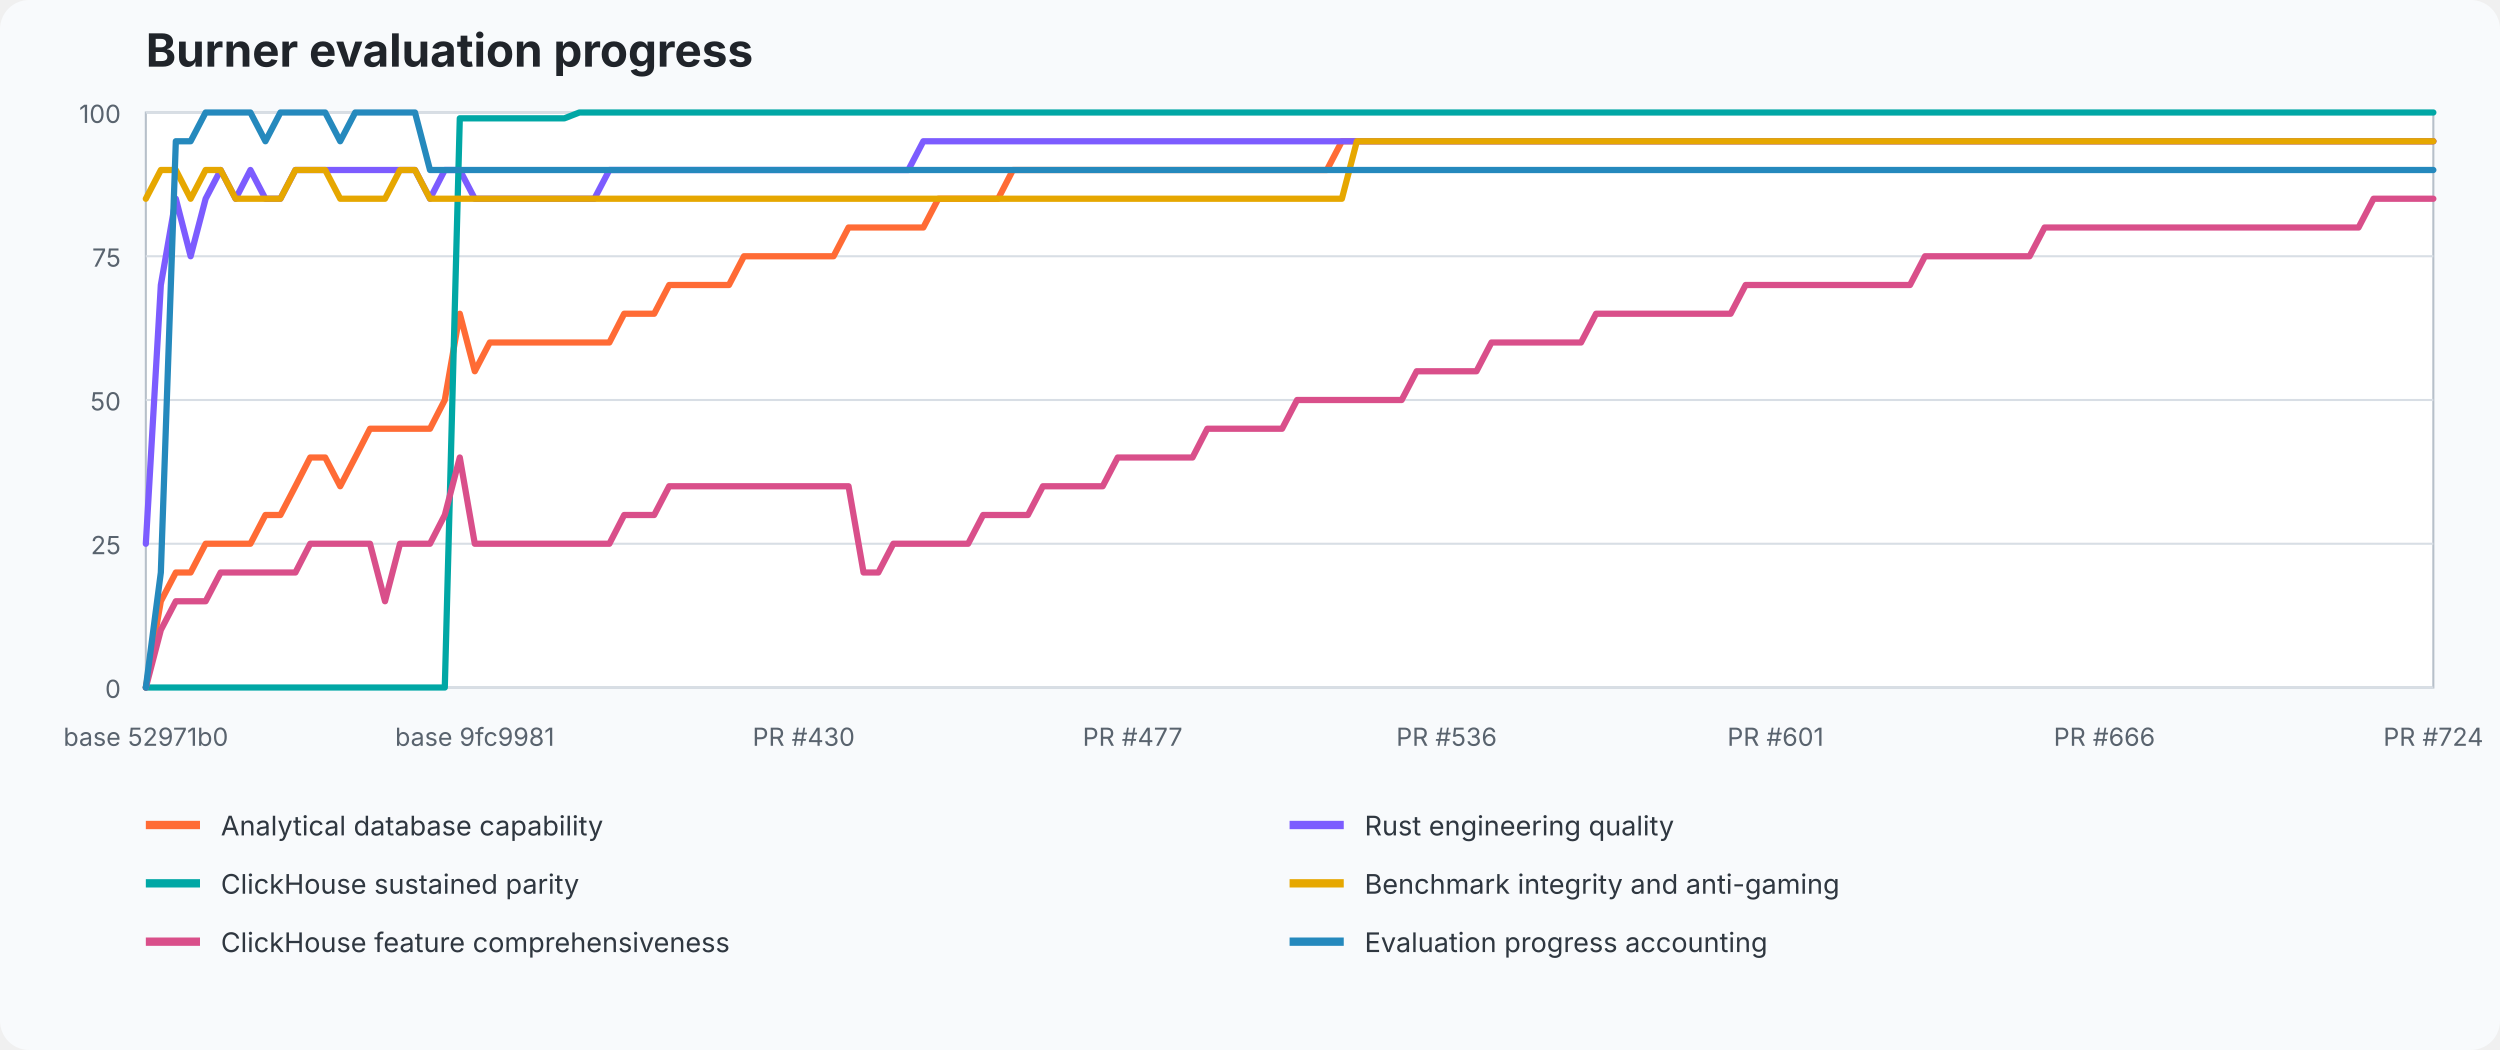
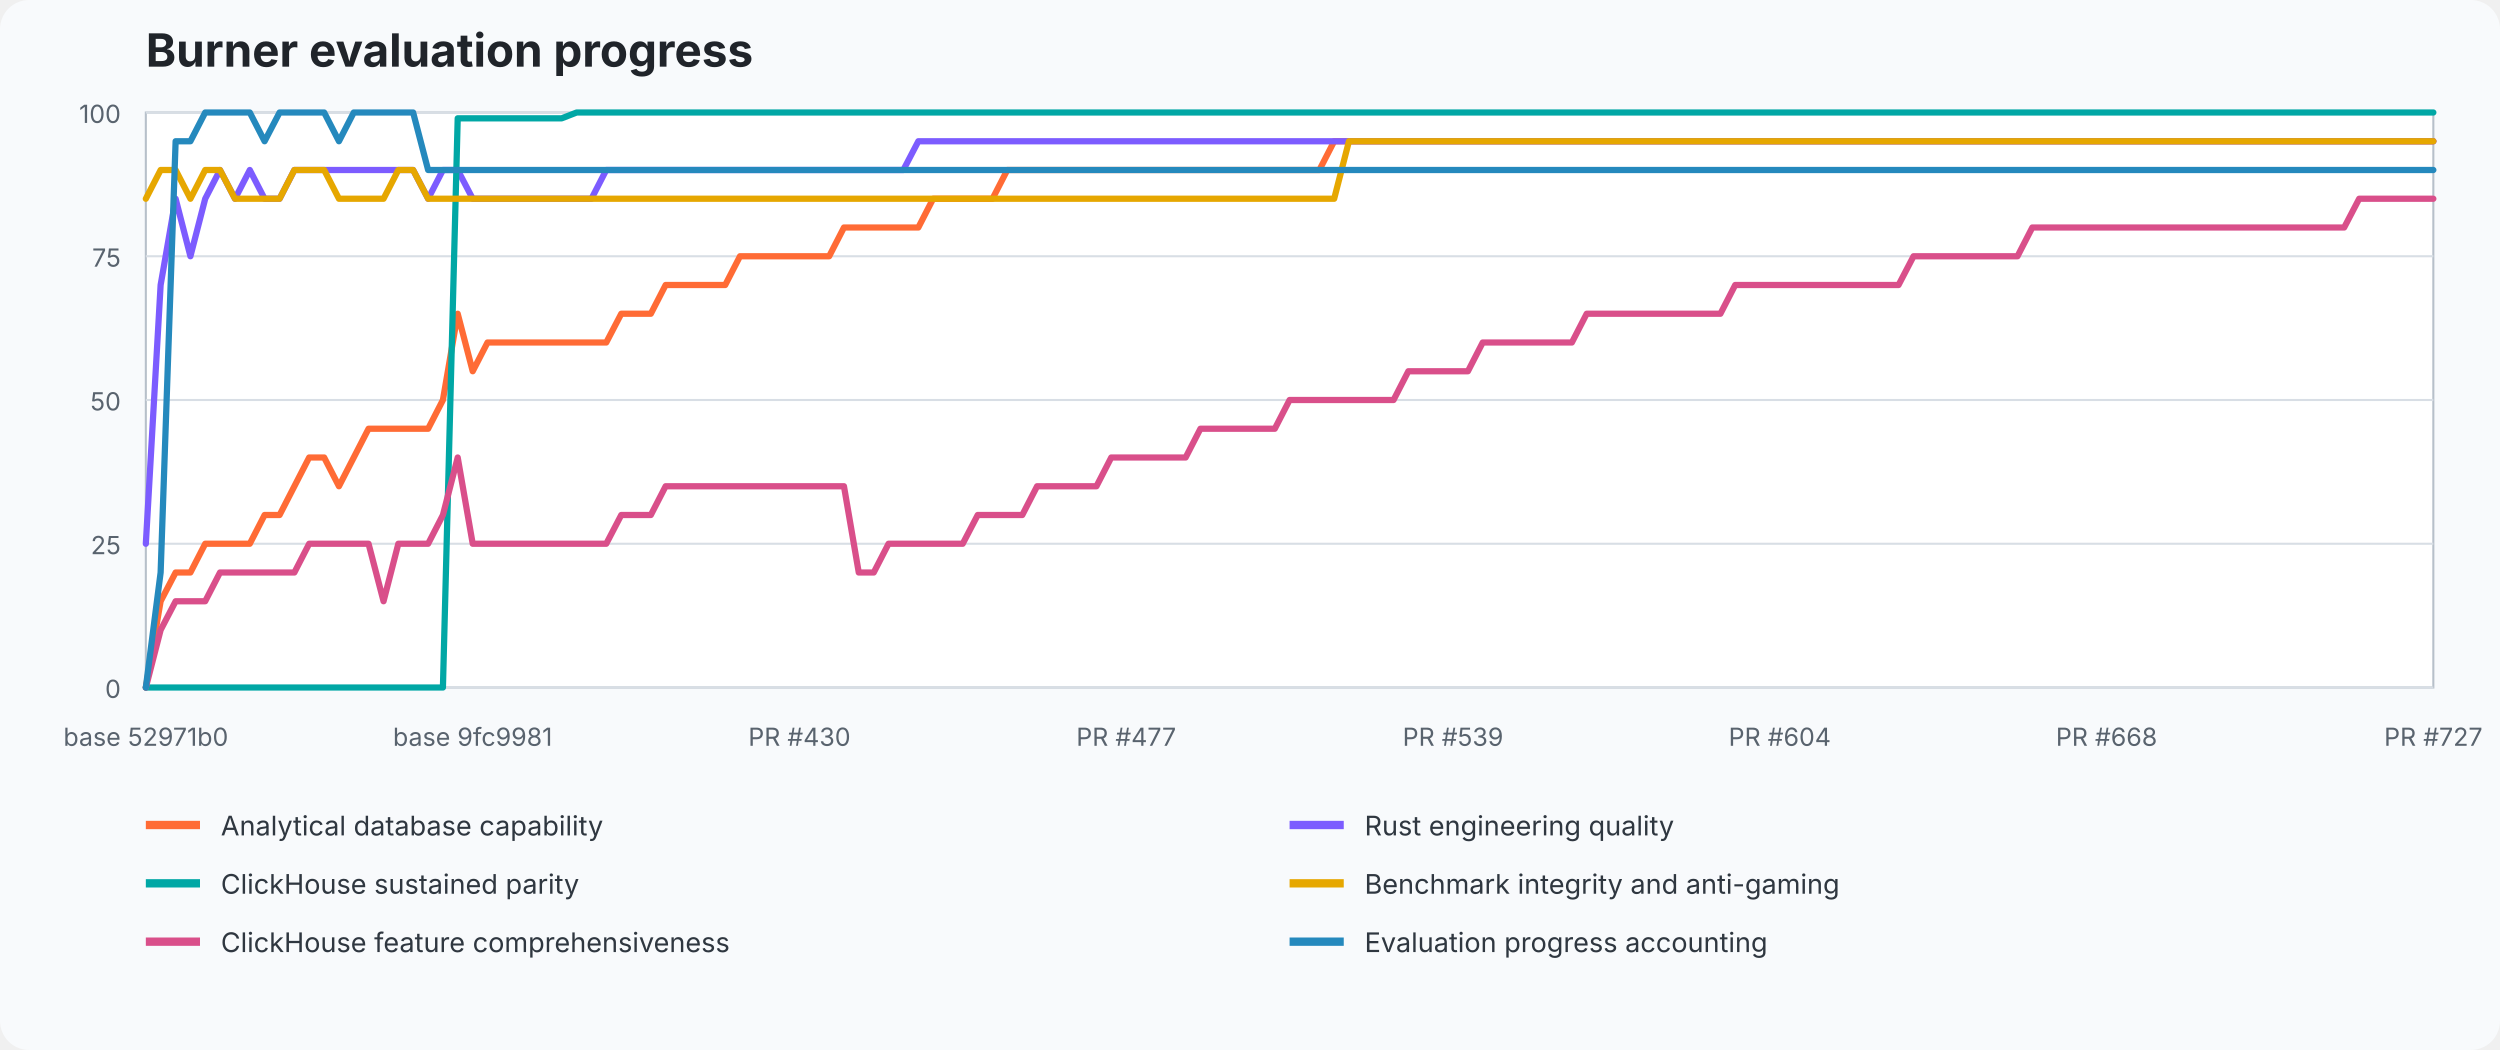
<svg xmlns="http://www.w3.org/2000/svg" width="1200" height="504" viewBox="0 0 1200 504" role="img" aria-labelledby="title desc">
  <style>text{font-family:ui-sans-serif,system-ui,-apple-system,BlinkMacSystemFont,"Segoe UI",sans-serif}.title{font-size:22px;font-weight:700;fill:#20242a}.axis{font-size:12px;fill:#59636e}.legend{font-size:13px;fill:#2f3740}.grid{stroke:#d8dee5;stroke-width:1}.plot{fill:#fff;stroke:#b7c0ca}</style>
  <rect width="100%" height="100%" fill="#f8fafc" rx="14" />
  <text x="70" y="32" class="title">Burner evaluation progress</text>
  <rect x="70" y="54" width="1098" height="276" class="plot" />
  <line x1="70" y1="330" x2="1168" y2="330" class="grid" />
  <text x="58" y="335" text-anchor="end" class="axis">0</text>
  <line x1="70" y1="261" x2="1168" y2="261" class="grid" />
  <text x="58" y="266" text-anchor="end" class="axis">25</text>
  <line x1="70" y1="192" x2="1168" y2="192" class="grid" />
  <text x="58" y="197" text-anchor="end" class="axis">50</text>
  <line x1="70" y1="123" x2="1168" y2="123" class="grid" />
  <text x="58" y="128" text-anchor="end" class="axis">75</text>
  <line x1="70" y1="54" x2="1168" y2="54" class="grid" />
  <text x="58" y="59" text-anchor="end" class="axis">100</text>
-   <polyline points="70.0,330.0 77.2,288.6 84.4,274.8 91.5,274.8 98.7,261.0 105.9,261.0 113.1,261.0 120.2,261.0 127.4,247.2 134.6,247.2 141.8,233.4 148.9,219.6 156.1,219.6 163.3,233.4 170.5,219.6 177.6,205.8 184.8,205.8 192.0,205.8 199.2,205.8 206.4,205.8 213.5,192.0 220.7,150.6 227.9,178.2 235.1,164.4 242.2,164.4 249.4,164.4 256.6,164.4 263.8,164.4 270.9,164.4 278.1,164.4 285.3,164.4 292.5,164.4 299.6,150.6 306.8,150.6 314.0,150.6 321.2,136.8 328.4,136.8 335.5,136.8 342.7,136.8 349.9,136.8 357.1,123.0 364.2,123.0 371.4,123.0 378.6,123.0 385.8,123.0 392.9,123.0 400.1,123.0 407.3,109.2 414.5,109.2 421.6,109.2 428.8,109.2 436.0,109.2 443.2,109.2 450.4,95.4 457.5,95.4 464.7,95.4 471.9,95.4 479.1,95.4 486.2,81.6 493.4,81.6 500.6,81.6 507.8,81.6 514.9,81.6 522.1,81.6 529.3,81.6 536.5,81.6 543.6,81.6 550.8,81.6 558.0,81.6 565.2,81.6 572.4,81.6 579.5,81.6 586.7,81.6 593.9,81.6 601.1,81.6 608.2,81.6 615.4,81.6 622.6,81.6 629.8,81.6 636.9,81.6 644.1,67.8 651.3,67.8 658.5,67.8 665.6,67.8 672.8,67.8 680.0,67.8 687.2,67.8 694.4,67.8 701.5,67.8 708.7,67.8 715.9,67.8 723.1,67.8 730.2,67.8 737.4,67.8 744.6,67.8 751.8,67.8 758.9,67.8 766.1,67.8 773.3,67.8 780.5,67.8 787.6,67.8 794.8,67.8 802.0,67.8 809.2,67.8 816.4,67.8 823.5,67.8 830.7,67.8 837.9,67.8 845.1,67.8 852.2,67.8 859.4,67.8 866.6,67.8 873.8,67.8 880.9,67.8 888.1,67.8 895.3,67.8 902.5,67.8 909.6,67.8 916.8,67.8 924.0,67.8 931.2,67.8 938.4,67.8 945.5,67.8 952.7,67.8 959.9,67.8 967.1,67.8 974.2,67.8 981.4,67.8 988.6,67.8 995.8,67.8 1002.9,67.8 1010.1,67.8 1017.3,67.8 1024.5,67.8 1031.6,67.8 1038.8,67.8 1046.0,67.8 1053.2,67.8 1060.4,67.8 1067.5,67.8 1074.7,67.8 1081.9,67.8 1089.1,67.8 1096.2,67.8 1103.4,67.8 1110.6,67.8 1117.8,67.8 1124.9,67.8 1132.1,67.8 1139.3,67.8 1146.5,67.8 1153.6,67.8 1160.8,67.8 1168.0,67.8" fill="none" stroke="#ff6b35" stroke-width="3" stroke-linejoin="round" stroke-linecap="round" />
-   <polyline points="70.0,261.0 77.2,136.8 84.4,95.4 91.5,123.0 98.7,95.4 105.9,81.6 113.1,95.4 120.2,81.6 127.4,95.4 134.6,95.4 141.8,81.6 148.9,81.6 156.1,81.6 163.3,81.6 170.5,81.6 177.6,81.6 184.8,81.6 192.0,81.6 199.2,81.6 206.4,95.4 213.5,81.6 220.7,81.6 227.9,95.4 235.1,95.4 242.2,95.4 249.4,95.4 256.6,95.4 263.8,95.4 270.9,95.4 278.1,95.4 285.3,95.4 292.5,81.6 299.6,81.6 306.8,81.6 314.0,81.6 321.2,81.6 328.4,81.6 335.5,81.6 342.7,81.6 349.9,81.6 357.1,81.6 364.2,81.6 371.4,81.6 378.6,81.6 385.8,81.6 392.9,81.6 400.1,81.6 407.3,81.6 414.5,81.6 421.6,81.6 428.8,81.6 436.0,81.6 443.2,67.8 450.4,67.8 457.5,67.8 464.7,67.8 471.9,67.8 479.1,67.8 486.2,67.8 493.4,67.8 500.6,67.8 507.8,67.8 514.9,67.8 522.1,67.8 529.3,67.8 536.5,67.8 543.6,67.8 550.8,67.8 558.0,67.8 565.2,67.8 572.4,67.8 579.5,67.8 586.7,67.8 593.9,67.8 601.1,67.8 608.2,67.8 615.4,67.8 622.6,67.8 629.8,67.8 636.9,67.8 644.1,67.8 651.3,67.8 658.5,67.8 665.6,67.8 672.8,67.8 680.0,67.8 687.2,67.8 694.4,67.8 701.5,67.8 708.7,67.8 715.9,67.8 723.1,67.8 730.2,67.8 737.4,67.8 744.6,67.8 751.8,67.8 758.9,67.8 766.1,67.8 773.3,67.8 780.5,67.8 787.6,67.8 794.8,67.8 802.0,67.8 809.2,67.8 816.4,67.8 823.5,67.8 830.7,67.8 837.9,67.8 845.1,67.8 852.2,67.8 859.4,67.8 866.6,67.8 873.8,67.8 880.9,67.8 888.1,67.8 895.3,67.8 902.5,67.8 909.6,67.8 916.8,67.8 924.0,67.8 931.2,67.8 938.4,67.8 945.5,67.8 952.7,67.8 959.9,67.8 967.1,67.8 974.2,67.8 981.4,67.8 988.6,67.8 995.8,67.8 1002.9,67.8 1010.1,67.8 1017.3,67.8 1024.5,67.8 1031.6,67.8 1038.8,67.8 1046.0,67.8 1053.2,67.8 1060.4,67.8 1067.5,67.8 1074.7,67.8 1081.9,67.8 1089.1,67.8 1096.2,67.8 1103.4,67.8 1110.6,67.8 1117.8,67.8 1124.9,67.8 1132.1,67.8 1139.3,67.8 1146.5,67.8 1153.6,67.8 1160.8,67.8 1168.0,67.8" fill="none" stroke="#7c5cff" stroke-width="3" stroke-linejoin="round" stroke-linecap="round" />
-   <polyline points="70.0,330.0 77.2,330.0 84.4,330.0 91.5,330.0 98.7,330.0 105.9,330.0 113.1,330.0 120.2,330.0 127.4,330.0 134.6,330.0 141.8,330.0 148.9,330.0 156.1,330.0 163.3,330.0 170.5,330.0 177.6,330.0 184.8,330.0 192.0,330.0 199.2,330.0 206.4,330.0 213.5,330.0 220.7,56.8 227.9,56.8 235.1,56.8 242.2,56.8 249.4,56.8 256.6,56.8 263.8,56.8 270.9,56.8 278.1,54.0 285.3,54.0 292.5,54.0 299.6,54.0 306.8,54.0 314.0,54.0 321.2,54.0 328.4,54.0 335.5,54.0 342.7,54.0 349.9,54.0 357.1,54.0 364.2,54.0 371.4,54.0 378.6,54.0 385.8,54.0 392.9,54.0 400.1,54.0 407.3,54.0 414.5,54.0 421.6,54.0 428.8,54.0 436.0,54.0 443.2,54.0 450.4,54.0 457.5,54.0 464.7,54.0 471.9,54.0 479.1,54.0 486.2,54.0 493.4,54.0 500.6,54.0 507.8,54.0 514.9,54.0 522.1,54.0 529.3,54.0 536.5,54.0 543.6,54.0 550.8,54.0 558.0,54.0 565.2,54.0 572.4,54.0 579.5,54.0 586.7,54.0 593.9,54.0 601.1,54.0 608.2,54.0 615.4,54.0 622.6,54.0 629.8,54.0 636.9,54.0 644.1,54.0 651.3,54.0 658.5,54.0 665.6,54.0 672.8,54.0 680.0,54.0 687.2,54.0 694.4,54.0 701.5,54.0 708.7,54.0 715.9,54.0 723.1,54.0 730.2,54.0 737.4,54.0 744.6,54.0 751.8,54.0 758.9,54.0 766.1,54.0 773.3,54.0 780.5,54.0 787.6,54.0 794.8,54.0 802.0,54.0 809.2,54.0 816.4,54.0 823.5,54.0 830.7,54.0 837.9,54.0 845.1,54.0 852.2,54.0 859.4,54.0 866.6,54.0 873.8,54.0 880.9,54.0 888.1,54.0 895.3,54.0 902.5,54.0 909.6,54.0 916.8,54.0 924.0,54.0 931.2,54.0 938.4,54.0 945.5,54.0 952.7,54.0 959.9,54.0 967.1,54.0 974.2,54.0 981.4,54.0 988.6,54.0 995.8,54.0 1002.9,54.0 1010.1,54.0 1017.3,54.0 1024.5,54.0 1031.6,54.0 1038.8,54.0 1046.0,54.0 1053.2,54.0 1060.4,54.0 1067.5,54.0 1074.7,54.0 1081.9,54.0 1089.1,54.0 1096.2,54.0 1103.4,54.0 1110.6,54.0 1117.8,54.0 1124.9,54.0 1132.1,54.0 1139.3,54.0 1146.5,54.0 1153.6,54.0 1160.8,54.0 1168.0,54.0" fill="none" stroke="#00a7a5" stroke-width="3" stroke-linejoin="round" stroke-linecap="round" />
-   <polyline points="70.0,95.4 77.2,81.6 84.4,81.6 91.5,95.4 98.7,81.6 105.9,81.6 113.1,95.4 120.2,95.4 127.4,95.4 134.6,95.4 141.8,81.6 148.9,81.6 156.1,81.6 163.3,95.4 170.5,95.4 177.6,95.4 184.8,95.4 192.0,81.6 199.2,81.6 206.4,95.4 213.5,95.4 220.7,95.4 227.9,95.4 235.1,95.4 242.2,95.4 249.4,95.4 256.6,95.4 263.8,95.4 270.9,95.4 278.1,95.4 285.3,95.4 292.5,95.4 299.6,95.4 306.8,95.4 314.0,95.4 321.2,95.4 328.4,95.4 335.5,95.4 342.7,95.4 349.9,95.4 357.1,95.4 364.2,95.4 371.4,95.4 378.6,95.4 385.8,95.4 392.9,95.4 400.1,95.4 407.3,95.4 414.5,95.4 421.6,95.4 428.8,95.4 436.0,95.4 443.2,95.4 450.4,95.4 457.5,95.4 464.7,95.4 471.9,95.4 479.1,95.4 486.2,95.4 493.4,95.4 500.6,95.4 507.8,95.4 514.9,95.4 522.1,95.4 529.3,95.4 536.5,95.4 543.6,95.4 550.8,95.4 558.0,95.4 565.2,95.4 572.4,95.4 579.5,95.4 586.7,95.4 593.9,95.4 601.1,95.4 608.2,95.4 615.4,95.4 622.6,95.4 629.8,95.4 636.9,95.4 644.1,95.4 651.3,67.8 658.5,67.8 665.6,67.8 672.8,67.8 680.0,67.8 687.2,67.8 694.4,67.8 701.5,67.8 708.7,67.8 715.9,67.8 723.1,67.8 730.2,67.8 737.4,67.8 744.6,67.8 751.8,67.8 758.9,67.8 766.1,67.8 773.3,67.8 780.5,67.8 787.6,67.8 794.8,67.8 802.0,67.8 809.2,67.8 816.4,67.8 823.5,67.8 830.7,67.8 837.9,67.8 845.1,67.8 852.2,67.8 859.4,67.8 866.6,67.8 873.8,67.8 880.9,67.8 888.1,67.8 895.3,67.8 902.5,67.8 909.6,67.8 916.8,67.8 924.0,67.8 931.2,67.8 938.4,67.8 945.5,67.8 952.7,67.8 959.9,67.8 967.1,67.8 974.2,67.8 981.4,67.8 988.6,67.8 995.8,67.8 1002.9,67.8 1010.1,67.8 1017.3,67.8 1024.5,67.8 1031.6,67.8 1038.8,67.8 1046.0,67.8 1053.2,67.8 1060.4,67.8 1067.5,67.8 1074.7,67.8 1081.9,67.8 1089.1,67.8 1096.2,67.8 1103.4,67.8 1110.6,67.8 1117.8,67.8 1124.9,67.8 1132.1,67.8 1139.3,67.8 1146.5,67.8 1153.6,67.8 1160.8,67.8 1168.0,67.8" fill="none" stroke="#e6a700" stroke-width="3" stroke-linejoin="round" stroke-linecap="round" />
-   <polyline points="70.0,330.0 77.2,302.4 84.4,288.6 91.5,288.6 98.7,288.6 105.9,274.8 113.1,274.8 120.2,274.8 127.4,274.8 134.6,274.8 141.8,274.8 148.9,261.0 156.1,261.0 163.3,261.0 170.5,261.0 177.6,261.0 184.8,288.6 192.0,261.0 199.2,261.0 206.4,261.0 213.5,247.2 220.7,219.6 227.9,261.0 235.1,261.0 242.2,261.0 249.4,261.0 256.6,261.0 263.8,261.0 270.9,261.0 278.1,261.0 285.3,261.0 292.5,261.0 299.6,247.2 306.8,247.2 314.0,247.2 321.2,233.4 328.4,233.4 335.5,233.4 342.7,233.4 349.9,233.4 357.1,233.4 364.2,233.4 371.4,233.4 378.6,233.4 385.8,233.4 392.9,233.4 400.1,233.4 407.3,233.4 414.5,274.8 421.6,274.8 428.8,261.0 436.0,261.0 443.2,261.0 450.4,261.0 457.5,261.0 464.7,261.0 471.9,247.2 479.1,247.2 486.2,247.2 493.4,247.2 500.6,233.4 507.8,233.4 514.9,233.4 522.1,233.4 529.3,233.4 536.5,219.6 543.6,219.6 550.8,219.6 558.0,219.6 565.2,219.6 572.4,219.6 579.5,205.8 586.7,205.8 593.9,205.8 601.1,205.8 608.2,205.8 615.4,205.8 622.6,192.0 629.8,192.0 636.9,192.0 644.1,192.0 651.3,192.0 658.5,192.0 665.6,192.0 672.8,192.0 680.0,178.2 687.2,178.2 694.4,178.2 701.5,178.2 708.7,178.2 715.9,164.4 723.1,164.4 730.2,164.4 737.4,164.4 744.6,164.4 751.8,164.4 758.9,164.4 766.1,150.6 773.3,150.6 780.5,150.6 787.6,150.6 794.8,150.6 802.0,150.6 809.2,150.6 816.4,150.6 823.5,150.6 830.7,150.6 837.9,136.8 845.1,136.8 852.2,136.8 859.4,136.8 866.6,136.8 873.8,136.8 880.9,136.8 888.1,136.8 895.3,136.8 902.5,136.8 909.6,136.8 916.8,136.8 924.0,123.0 931.2,123.0 938.4,123.0 945.5,123.0 952.7,123.0 959.9,123.0 967.1,123.0 974.2,123.0 981.4,109.2 988.6,109.2 995.8,109.2 1002.9,109.2 1010.1,109.2 1017.3,109.2 1024.5,109.2 1031.6,109.2 1038.8,109.2 1046.0,109.2 1053.2,109.2 1060.4,109.2 1067.5,109.2 1074.7,109.2 1081.9,109.2 1089.1,109.2 1096.2,109.2 1103.4,109.2 1110.6,109.2 1117.8,109.2 1124.9,109.2 1132.1,109.2 1139.3,95.4 1146.5,95.4 1153.6,95.4 1160.8,95.4 1168.0,95.4" fill="none" stroke="#d94f8a" stroke-width="3" stroke-linejoin="round" stroke-linecap="round" />
-   <polyline points="70.0,330.0 77.2,274.8 84.4,67.8 91.5,67.8 98.7,54.0 105.9,54.0 113.1,54.0 120.2,54.0 127.4,67.8 134.6,54.0 141.8,54.0 148.9,54.0 156.1,54.0 163.3,67.8 170.5,54.0 177.6,54.0 184.8,54.0 192.0,54.0 199.2,54.0 206.4,81.6 213.5,81.6 220.7,81.6 227.9,81.6 235.1,81.6 242.2,81.6 249.4,81.6 256.6,81.6 263.8,81.6 270.9,81.6 278.1,81.6 285.3,81.6 292.5,81.6 299.6,81.6 306.8,81.6 314.0,81.6 321.2,81.6 328.4,81.6 335.5,81.6 342.7,81.6 349.9,81.6 357.1,81.6 364.2,81.6 371.4,81.6 378.6,81.6 385.8,81.6 392.9,81.6 400.1,81.6 407.3,81.6 414.5,81.6 421.6,81.6 428.8,81.6 436.0,81.6 443.2,81.6 450.4,81.6 457.5,81.6 464.7,81.6 471.9,81.6 479.1,81.6 486.2,81.6 493.4,81.6 500.6,81.6 507.8,81.6 514.9,81.6 522.1,81.6 529.3,81.6 536.5,81.6 543.6,81.6 550.8,81.6 558.0,81.6 565.2,81.6 572.4,81.6 579.5,81.6 586.7,81.6 593.9,81.6 601.1,81.6 608.2,81.6 615.4,81.6 622.6,81.6 629.8,81.6 636.9,81.6 644.1,81.6 651.3,81.6 658.5,81.6 665.6,81.6 672.8,81.6 680.0,81.6 687.2,81.6 694.4,81.6 701.5,81.6 708.7,81.6 715.9,81.6 723.1,81.6 730.2,81.6 737.4,81.6 744.6,81.6 751.8,81.6 758.9,81.6 766.1,81.6 773.3,81.6 780.5,81.6 787.6,81.6 794.8,81.6 802.0,81.6 809.2,81.6 816.4,81.6 823.5,81.6 830.7,81.6 837.9,81.6 845.1,81.6 852.2,81.6 859.4,81.6 866.6,81.6 873.8,81.6 880.9,81.6 888.1,81.6 895.3,81.6 902.5,81.6 909.6,81.6 916.8,81.6 924.0,81.6 931.2,81.6 938.4,81.6 945.5,81.6 952.7,81.6 959.9,81.6 967.1,81.6 974.2,81.6 981.4,81.6 988.6,81.6 995.8,81.6 1002.9,81.6 1010.1,81.6 1017.3,81.6 1024.5,81.6 1031.6,81.6 1038.8,81.6 1046.0,81.6 1053.2,81.6 1060.4,81.6 1067.5,81.6 1074.7,81.6 1081.9,81.6 1089.1,81.6 1096.2,81.6 1103.4,81.6 1110.6,81.6 1117.8,81.6 1124.9,81.6 1132.1,81.6 1139.3,81.6 1146.5,81.6 1153.6,81.6 1160.8,81.6 1168.0,81.6" fill="none" stroke="#2589bd" stroke-width="3" stroke-linejoin="round" stroke-linecap="round" />
+   <polyline points="70.0,330.0 77.1,288.6 84.3,274.8 91.4,274.8 98.5,261.0 105.6,261.0 112.8,261.0 119.9,261.0 127.0,247.2 134.2,247.2 141.3,233.4 148.4,219.6 155.6,219.6 162.7,233.4 169.8,219.6 176.9,205.8 184.1,205.8 191.2,205.8 198.3,205.8 205.5,205.8 212.6,192.0 219.7,150.6 226.9,178.2 234.0,164.4 241.1,164.4 248.2,164.4 255.4,164.4 262.5,164.4 269.6,164.4 276.8,164.4 283.9,164.4 291.0,164.4 298.2,150.6 305.3,150.6 312.4,150.6 319.5,136.8 326.7,136.8 333.8,136.8 340.9,136.8 348.1,136.8 355.2,123.0 362.3,123.0 369.5,123.0 376.6,123.0 383.7,123.0 390.8,123.0 398.0,123.0 405.1,109.2 412.2,109.2 419.4,109.2 426.5,109.2 433.6,109.2 440.8,109.2 447.9,95.4 455.0,95.4 462.1,95.4 469.3,95.4 476.4,95.4 483.5,81.6 490.7,81.6 497.8,81.6 504.9,81.6 512.1,81.6 519.2,81.6 526.3,81.6 533.4,81.6 540.6,81.6 547.7,81.6 554.8,81.6 562.0,81.6 569.1,81.6 576.2,81.6 583.4,81.6 590.5,81.6 597.6,81.6 604.7,81.6 611.9,81.6 619.0,81.6 626.1,81.6 633.3,81.6 640.4,67.8 647.5,67.8 654.6,67.8 661.8,67.8 668.9,67.8 676.0,67.8 683.2,67.8 690.3,67.8 697.4,67.8 704.6,67.8 711.7,67.8 718.8,67.8 725.9,67.8 733.1,67.8 740.2,67.8 747.3,67.8 754.5,67.8 761.6,67.8 768.7,67.8 775.9,67.8 783.0,67.8 790.1,67.8 797.2,67.8 804.4,67.8 811.5,67.8 818.6,67.8 825.8,67.8 832.9,67.8 840.0,67.8 847.2,67.8 854.3,67.8 861.4,67.8 868.5,67.8 875.7,67.8 882.8,67.8 889.9,67.8 897.1,67.8 904.2,67.8 911.3,67.8 918.5,67.8 925.6,67.8 932.7,67.8 939.8,67.8 947.0,67.8 954.1,67.8 961.2,67.8 968.4,67.8 975.5,67.8 982.6,67.8 989.8,67.8 996.9,67.8 1004.0,67.8 1011.1,67.8 1018.3,67.8 1025.4,67.8 1032.5,67.8 1039.7,67.8 1046.8,67.8 1053.9,67.8 1061.1,67.8 1068.2,67.8 1075.3,67.8 1082.4,67.8 1089.6,67.8 1096.7,67.8 1103.8,67.8 1111.0,67.8 1118.1,67.8 1125.2,67.8 1132.4,67.8 1139.5,67.8 1146.6,67.8 1153.7,67.8 1160.9,67.8 1168.0,67.8" fill="none" stroke="#ff6b35" stroke-width="3" stroke-linejoin="round" stroke-linecap="round" />
+   <polyline points="70.0,261.0 77.1,136.8 84.3,95.4 91.4,123.0 98.5,95.4 105.6,81.6 112.8,95.4 119.9,81.6 127.0,95.4 134.2,95.4 141.3,81.6 148.4,81.6 155.6,81.6 162.7,81.6 169.8,81.6 176.9,81.6 184.1,81.6 191.2,81.6 198.3,81.6 205.5,95.4 212.6,81.6 219.7,81.6 226.9,95.4 234.0,95.4 241.1,95.4 248.2,95.4 255.4,95.4 262.5,95.4 269.6,95.4 276.8,95.4 283.9,95.4 291.0,81.6 298.2,81.6 305.3,81.6 312.4,81.6 319.5,81.6 326.7,81.6 333.8,81.6 340.9,81.6 348.1,81.6 355.2,81.6 362.3,81.6 369.5,81.6 376.6,81.6 383.7,81.6 390.8,81.6 398.0,81.6 405.1,81.6 412.2,81.6 419.4,81.6 426.5,81.6 433.6,81.6 440.8,67.8 447.9,67.8 455.0,67.8 462.1,67.8 469.3,67.8 476.4,67.8 483.5,67.8 490.7,67.8 497.8,67.8 504.9,67.8 512.1,67.8 519.2,67.8 526.3,67.8 533.4,67.8 540.6,67.8 547.7,67.8 554.8,67.8 562.0,67.8 569.1,67.8 576.2,67.8 583.4,67.8 590.5,67.8 597.6,67.8 604.7,67.8 611.9,67.8 619.0,67.8 626.1,67.8 633.3,67.8 640.4,67.8 647.5,67.8 654.6,67.8 661.8,67.8 668.9,67.8 676.0,67.8 683.2,67.8 690.3,67.8 697.4,67.8 704.6,67.8 711.7,67.8 718.8,67.8 725.9,67.8 733.1,67.8 740.2,67.8 747.3,67.8 754.5,67.8 761.6,67.8 768.7,67.8 775.9,67.8 783.0,67.8 790.1,67.8 797.2,67.8 804.4,67.8 811.5,67.8 818.6,67.8 825.8,67.8 832.9,67.8 840.0,67.8 847.2,67.8 854.3,67.8 861.4,67.8 868.5,67.8 875.7,67.8 882.8,67.8 889.9,67.8 897.1,67.8 904.2,67.8 911.3,67.8 918.5,67.8 925.6,67.8 932.7,67.8 939.8,67.8 947.0,67.8 954.1,67.8 961.2,67.8 968.4,67.8 975.5,67.8 982.6,67.8 989.8,67.8 996.9,67.8 1004.0,67.8 1011.1,67.8 1018.3,67.8 1025.4,67.8 1032.5,67.8 1039.7,67.8 1046.8,67.8 1053.9,67.8 1061.1,67.8 1068.2,67.8 1075.3,67.8 1082.4,67.8 1089.6,67.8 1096.7,67.8 1103.8,67.8 1111.0,67.8 1118.1,67.8 1125.2,67.8 1132.4,67.8 1139.5,67.8 1146.6,67.8 1153.7,67.8 1160.9,67.8 1168.0,67.8" fill="none" stroke="#7c5cff" stroke-width="3" stroke-linejoin="round" stroke-linecap="round" />
+   <polyline points="70.0,330.0 77.1,330.0 84.3,330.0 91.4,330.0 98.5,330.0 105.6,330.0 112.8,330.0 119.9,330.0 127.0,330.0 134.2,330.0 141.3,330.0 148.4,330.0 155.6,330.0 162.7,330.0 169.8,330.0 176.9,330.0 184.1,330.0 191.2,330.0 198.3,330.0 205.5,330.0 212.6,330.0 219.7,56.8 226.9,56.8 234.0,56.8 241.1,56.8 248.2,56.8 255.4,56.8 262.5,56.8 269.6,56.8 276.8,54.0 283.9,54.0 291.0,54.0 298.2,54.0 305.3,54.0 312.4,54.0 319.5,54.0 326.7,54.0 333.8,54.0 340.9,54.0 348.1,54.0 355.2,54.0 362.3,54.0 369.5,54.0 376.6,54.0 383.7,54.0 390.8,54.0 398.0,54.0 405.1,54.0 412.2,54.0 419.4,54.0 426.5,54.0 433.6,54.0 440.8,54.0 447.9,54.0 455.0,54.0 462.1,54.0 469.3,54.0 476.4,54.0 483.5,54.0 490.7,54.0 497.8,54.0 504.9,54.0 512.1,54.0 519.2,54.0 526.3,54.0 533.4,54.0 540.6,54.0 547.7,54.0 554.8,54.0 562.0,54.0 569.1,54.0 576.2,54.0 583.4,54.0 590.5,54.0 597.6,54.0 604.7,54.0 611.9,54.0 619.0,54.0 626.1,54.0 633.3,54.0 640.4,54.0 647.5,54.0 654.6,54.0 661.8,54.0 668.9,54.0 676.0,54.0 683.2,54.0 690.3,54.0 697.4,54.0 704.6,54.0 711.7,54.0 718.8,54.0 725.9,54.0 733.1,54.0 740.2,54.0 747.3,54.0 754.5,54.0 761.6,54.0 768.7,54.0 775.9,54.0 783.0,54.0 790.1,54.0 797.2,54.0 804.4,54.0 811.5,54.0 818.6,54.0 825.8,54.0 832.9,54.0 840.0,54.0 847.2,54.0 854.3,54.0 861.4,54.0 868.5,54.0 875.7,54.0 882.8,54.0 889.9,54.0 897.1,54.0 904.2,54.0 911.3,54.0 918.5,54.0 925.6,54.0 932.7,54.0 939.8,54.0 947.0,54.0 954.1,54.0 961.2,54.0 968.4,54.0 975.5,54.0 982.6,54.0 989.8,54.0 996.9,54.0 1004.0,54.0 1011.1,54.0 1018.3,54.0 1025.4,54.0 1032.5,54.0 1039.7,54.0 1046.8,54.0 1053.9,54.0 1061.1,54.0 1068.2,54.0 1075.3,54.0 1082.4,54.0 1089.6,54.0 1096.7,54.0 1103.8,54.0 1111.0,54.0 1118.1,54.0 1125.2,54.0 1132.4,54.0 1139.5,54.0 1146.6,54.0 1153.7,54.0 1160.9,54.0 1168.0,54.0" fill="none" stroke="#00a7a5" stroke-width="3" stroke-linejoin="round" stroke-linecap="round" />
+   <polyline points="70.0,95.4 77.1,81.6 84.3,81.6 91.4,95.4 98.5,81.6 105.6,81.6 112.8,95.4 119.9,95.4 127.0,95.4 134.2,95.4 141.3,81.6 148.4,81.6 155.6,81.6 162.7,95.4 169.8,95.4 176.9,95.4 184.1,95.4 191.2,81.6 198.3,81.6 205.5,95.4 212.6,95.4 219.7,95.4 226.9,95.4 234.0,95.4 241.1,95.4 248.2,95.4 255.4,95.4 262.5,95.4 269.6,95.4 276.8,95.4 283.9,95.4 291.0,95.4 298.2,95.4 305.3,95.4 312.4,95.4 319.5,95.4 326.7,95.4 333.8,95.4 340.9,95.4 348.1,95.4 355.2,95.4 362.3,95.4 369.5,95.4 376.6,95.4 383.7,95.4 390.8,95.4 398.0,95.4 405.1,95.4 412.2,95.4 419.4,95.4 426.5,95.4 433.6,95.4 440.8,95.4 447.9,95.4 455.0,95.4 462.1,95.4 469.3,95.4 476.4,95.4 483.5,95.4 490.7,95.4 497.8,95.4 504.9,95.4 512.1,95.4 519.2,95.4 526.3,95.4 533.4,95.4 540.6,95.4 547.7,95.4 554.8,95.4 562.0,95.4 569.1,95.4 576.2,95.4 583.4,95.4 590.5,95.4 597.6,95.4 604.7,95.4 611.9,95.4 619.0,95.4 626.1,95.4 633.3,95.4 640.4,95.4 647.5,67.8 654.6,67.8 661.8,67.8 668.9,67.8 676.0,67.8 683.2,67.8 690.3,67.8 697.4,67.8 704.6,67.8 711.7,67.8 718.8,67.8 725.9,67.8 733.1,67.8 740.2,67.8 747.3,67.8 754.5,67.8 761.6,67.8 768.7,67.8 775.9,67.8 783.0,67.8 790.1,67.8 797.2,67.8 804.4,67.8 811.5,67.8 818.6,67.8 825.8,67.8 832.9,67.8 840.0,67.8 847.2,67.8 854.3,67.8 861.4,67.8 868.5,67.8 875.7,67.8 882.8,67.8 889.9,67.8 897.1,67.8 904.2,67.8 911.3,67.8 918.5,67.8 925.6,67.8 932.7,67.8 939.8,67.8 947.0,67.8 954.1,67.8 961.2,67.8 968.4,67.8 975.5,67.8 982.6,67.8 989.8,67.8 996.9,67.8 1004.0,67.8 1011.1,67.8 1018.3,67.8 1025.4,67.8 1032.5,67.8 1039.7,67.8 1046.8,67.8 1053.9,67.8 1061.1,67.8 1068.2,67.8 1075.3,67.8 1082.4,67.8 1089.6,67.8 1096.7,67.8 1103.8,67.8 1111.0,67.8 1118.1,67.8 1125.2,67.8 1132.4,67.8 1139.5,67.8 1146.6,67.8 1153.7,67.8 1160.9,67.8 1168.0,67.8" fill="none" stroke="#e6a700" stroke-width="3" stroke-linejoin="round" stroke-linecap="round" />
+   <polyline points="70.0,330.0 77.1,302.4 84.3,288.6 91.4,288.6 98.5,288.6 105.6,274.8 112.8,274.8 119.9,274.8 127.0,274.8 134.2,274.8 141.3,274.8 148.4,261.0 155.6,261.0 162.7,261.0 169.8,261.0 176.9,261.0 184.1,288.6 191.2,261.0 198.3,261.0 205.5,261.0 212.6,247.2 219.7,219.6 226.9,261.0 234.0,261.0 241.1,261.0 248.2,261.0 255.4,261.0 262.5,261.0 269.6,261.0 276.8,261.0 283.9,261.0 291.0,261.0 298.2,247.2 305.3,247.2 312.4,247.2 319.5,233.4 326.7,233.4 333.8,233.4 340.9,233.4 348.1,233.4 355.2,233.4 362.3,233.4 369.5,233.4 376.6,233.4 383.7,233.4 390.8,233.4 398.0,233.4 405.1,233.4 412.2,274.8 419.4,274.8 426.5,261.0 433.6,261.0 440.8,261.0 447.9,261.0 455.0,261.0 462.1,261.0 469.3,247.2 476.4,247.2 483.5,247.2 490.7,247.2 497.8,233.4 504.9,233.4 512.1,233.4 519.2,233.4 526.3,233.4 533.4,219.6 540.6,219.6 547.7,219.6 554.8,219.6 562.0,219.6 569.1,219.6 576.2,205.8 583.4,205.8 590.5,205.8 597.6,205.8 604.7,205.8 611.9,205.8 619.0,192.0 626.1,192.0 633.3,192.0 640.4,192.0 647.5,192.0 654.6,192.0 661.8,192.0 668.9,192.0 676.0,178.2 683.2,178.2 690.3,178.2 697.4,178.2 704.6,178.2 711.7,164.4 718.8,164.4 725.9,164.4 733.1,164.4 740.2,164.4 747.3,164.4 754.5,164.4 761.6,150.6 768.7,150.6 775.9,150.6 783.0,150.6 790.1,150.6 797.2,150.6 804.4,150.6 811.5,150.6 818.6,150.6 825.8,150.6 832.9,136.8 840.0,136.8 847.2,136.8 854.3,136.8 861.4,136.8 868.5,136.8 875.7,136.8 882.8,136.8 889.9,136.8 897.1,136.8 904.2,136.8 911.3,136.8 918.5,123.0 925.6,123.0 932.7,123.0 939.8,123.0 947.0,123.0 954.1,123.0 961.2,123.0 968.4,123.0 975.5,109.2 982.6,109.2 989.8,109.2 996.9,109.2 1004.0,109.2 1011.1,109.2 1018.3,109.2 1025.4,109.2 1032.5,109.2 1039.7,109.2 1046.8,109.2 1053.9,109.2 1061.1,109.2 1068.2,109.2 1075.3,109.2 1082.4,109.2 1089.6,109.2 1096.7,109.2 1103.8,109.2 1111.0,109.2 1118.1,109.2 1125.2,109.2 1132.4,95.4 1139.5,95.4 1146.6,95.4 1153.7,95.4 1160.9,95.4 1168.0,95.4" fill="none" stroke="#d94f8a" stroke-width="3" stroke-linejoin="round" stroke-linecap="round" />
+   <polyline points="70.0,330.0 77.1,274.8 84.3,67.8 91.4,67.8 98.5,54.0 105.6,54.0 112.8,54.0 119.9,54.0 127.0,67.8 134.2,54.0 141.3,54.0 148.4,54.0 155.6,54.0 162.7,67.8 169.8,54.0 176.9,54.0 184.1,54.0 191.2,54.0 198.3,54.0 205.5,81.6 212.6,81.6 219.7,81.6 226.9,81.6 234.0,81.6 241.1,81.6 248.2,81.6 255.4,81.6 262.5,81.6 269.6,81.6 276.8,81.6 283.9,81.6 291.0,81.6 298.2,81.6 305.3,81.6 312.4,81.6 319.5,81.6 326.7,81.6 333.8,81.6 340.9,81.6 348.1,81.6 355.2,81.6 362.3,81.6 369.5,81.6 376.6,81.6 383.7,81.6 390.8,81.6 398.0,81.6 405.1,81.6 412.2,81.6 419.4,81.6 426.5,81.6 433.6,81.6 440.8,81.6 447.9,81.6 455.0,81.6 462.1,81.6 469.3,81.6 476.4,81.6 483.5,81.6 490.7,81.6 497.8,81.6 504.9,81.6 512.1,81.6 519.2,81.6 526.3,81.6 533.4,81.6 540.6,81.6 547.7,81.6 554.8,81.6 562.0,81.6 569.1,81.6 576.2,81.6 583.4,81.6 590.5,81.6 597.6,81.6 604.7,81.6 611.9,81.6 619.0,81.6 626.1,81.6 633.3,81.6 640.4,81.6 647.5,81.6 654.6,81.6 661.8,81.6 668.9,81.6 676.0,81.6 683.2,81.6 690.3,81.6 697.4,81.6 704.6,81.6 711.7,81.6 718.8,81.6 725.9,81.6 733.1,81.6 740.2,81.6 747.3,81.6 754.5,81.6 761.6,81.6 768.7,81.6 775.9,81.6 783.0,81.6 790.1,81.6 797.2,81.6 804.4,81.6 811.5,81.6 818.6,81.6 825.8,81.6 832.9,81.6 840.0,81.6 847.2,81.6 854.3,81.6 861.4,81.6 868.5,81.6 875.7,81.6 882.8,81.6 889.9,81.6 897.1,81.6 904.2,81.6 911.3,81.6 918.5,81.6 925.6,81.6 932.7,81.6 939.8,81.6 947.0,81.6 954.1,81.6 961.2,81.6 968.4,81.6 975.5,81.6 982.6,81.6 989.8,81.6 996.9,81.6 1004.0,81.6 1011.1,81.6 1018.3,81.6 1025.4,81.6 1032.5,81.6 1039.7,81.6 1046.8,81.6 1053.9,81.6 1061.1,81.6 1068.2,81.6 1075.3,81.6 1082.4,81.6 1089.6,81.6 1096.7,81.6 1103.8,81.6 1111.0,81.6 1118.1,81.6 1125.2,81.6 1132.4,81.6 1139.5,81.6 1146.6,81.6 1153.7,81.6 1160.9,81.6 1168.0,81.6" fill="none" stroke="#2589bd" stroke-width="3" stroke-linejoin="round" stroke-linecap="round" />
  <text x="70" y="358" text-anchor="middle" class="axis">base 52971b0</text>
-   <text x="227.882" y="358" text-anchor="middle" class="axis">base 9fc9981</text>
-   <text x="385.765" y="358" text-anchor="middle" class="axis">PR #430</text>
-   <text x="543.647" y="358" text-anchor="middle" class="axis">PR #477</text>
-   <text x="694.353" y="358" text-anchor="middle" class="axis">PR #536</text>
-   <text x="852.235" y="358" text-anchor="middle" class="axis">PR #601</text>
-   <text x="1010.118" y="358" text-anchor="middle" class="axis">PR #666</text>
-   <text x="1168" y="358" text-anchor="middle" class="axis">PR #724</text>
+   <text x="226.857" y="358" text-anchor="middle" class="axis">base 9fc9981</text>
+   <text x="383.714" y="358" text-anchor="middle" class="axis">PR #430</text>
+   <text x="540.571" y="358" text-anchor="middle" class="axis">PR #477</text>
+   <text x="697.429" y="358" text-anchor="middle" class="axis">PR #539</text>
+   <text x="854.286" y="358" text-anchor="middle" class="axis">PR #604</text>
+   <text x="1011.143" y="358" text-anchor="middle" class="axis">PR #668</text>
+   <text x="1168" y="358" text-anchor="middle" class="axis">PR #727</text>
  <line x1="70" y1="396" x2="96" y2="396" stroke="#ff6b35" stroke-width="4" />
  <text x="106" y="401" class="legend">Analytical database capability</text>
  <line x1="619" y1="396" x2="645" y2="396" stroke="#7c5cff" stroke-width="4" />
  <text x="655" y="401" class="legend">Rust engineering quality</text>
  <line x1="70" y1="424" x2="96" y2="424" stroke="#00a7a5" stroke-width="4" />
  <text x="106" y="429" class="legend">ClickHouse sustained parity</text>
  <line x1="619" y1="424" x2="645" y2="424" stroke="#e6a700" stroke-width="4" />
  <text x="655" y="429" class="legend">Benchmark integrity and anti-gaming</text>
  <line x1="70" y1="452" x2="96" y2="452" stroke="#d94f8a" stroke-width="4" />
  <text x="106" y="457" class="legend">ClickHouse feature comprehensiveness</text>
  <line x1="619" y1="452" x2="645" y2="452" stroke="#2589bd" stroke-width="4" />
  <text x="655" y="457" class="legend">Evaluation progress accounting</text>
</svg>
